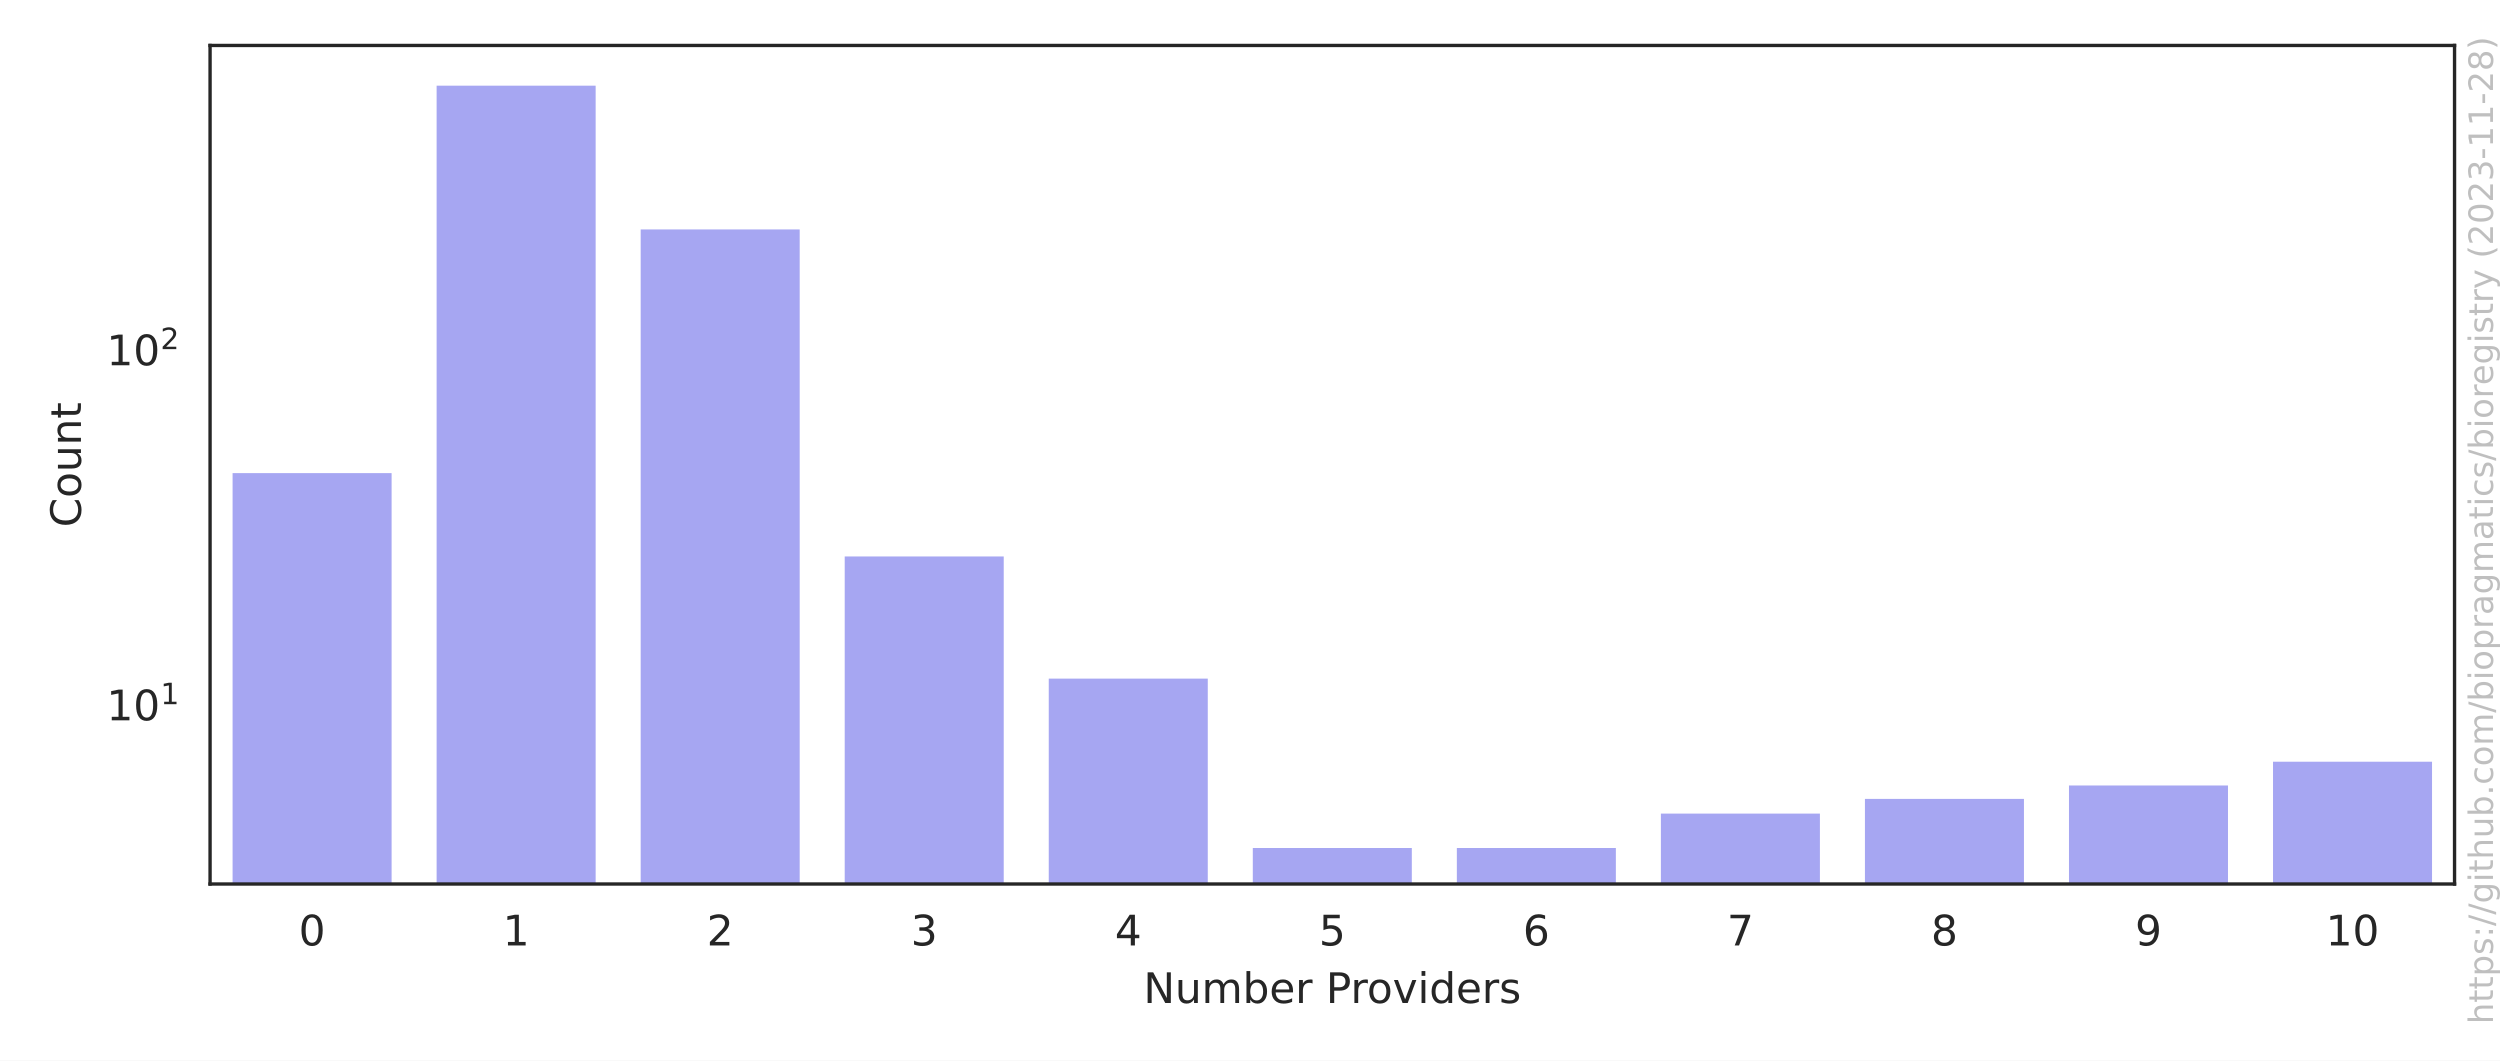
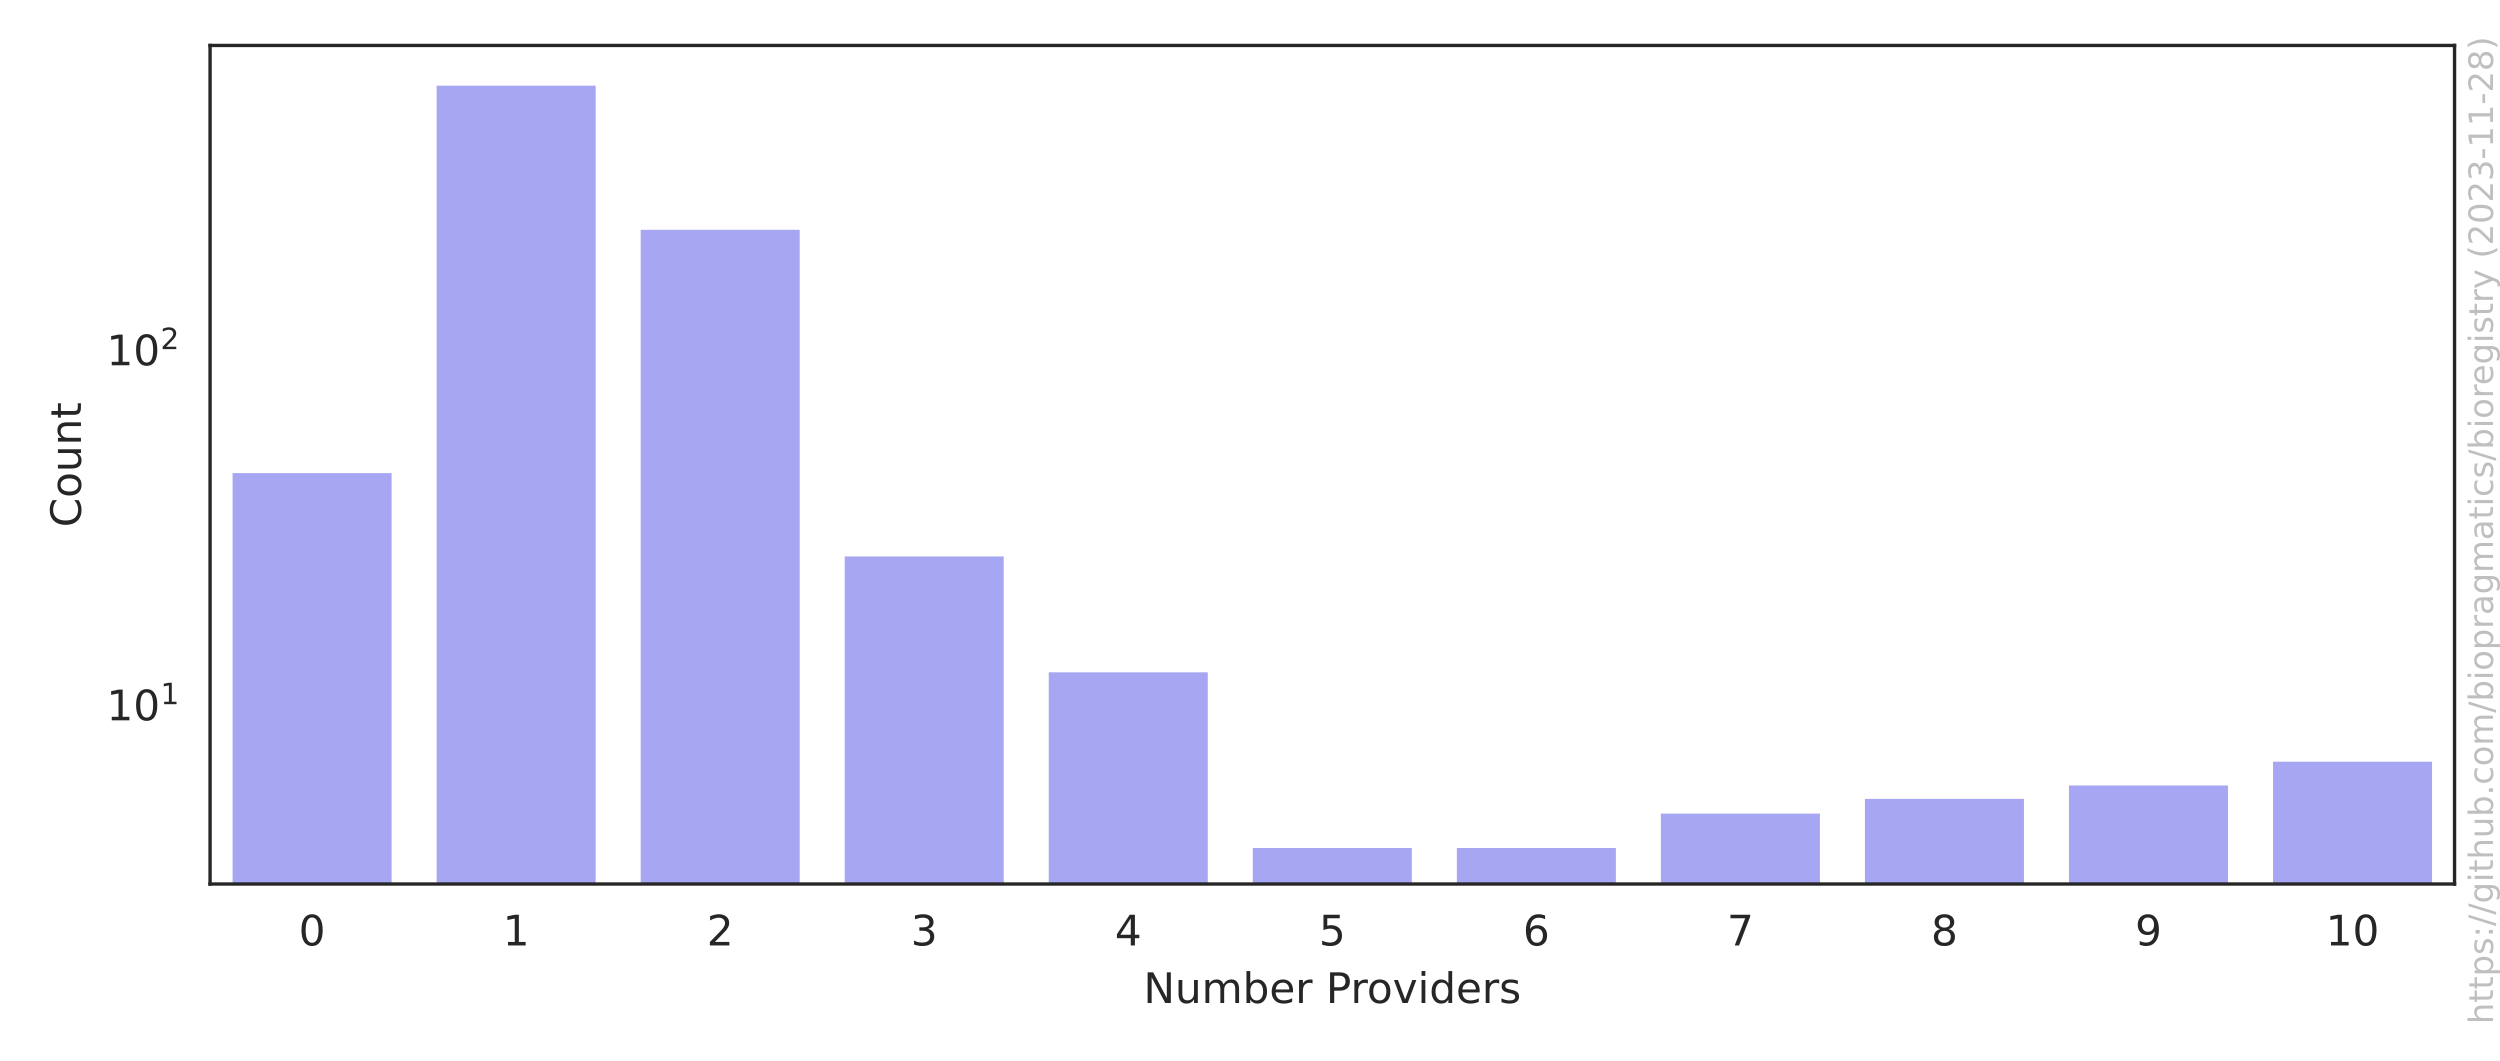
<svg xmlns="http://www.w3.org/2000/svg" xmlns:xlink="http://www.w3.org/1999/xlink" width="594pt" height="252pt" viewBox="0 0 594 252" version="1.1">
  <defs>
    <style type="text/css">*{stroke-linejoin: round; stroke-linecap: butt}</style>
  </defs>
  <g id="figure_1">
    <g id="patch_1">
      <path d="M 0 252  L 594 252  L 594 0  L 0 0  z " style="fill: #ffffff" />
    </g>
    <g id="axes_1">
      <g id="patch_2">
        <path d="M 49.913 210.04  L 583.2 210.04  L 583.2 10.8  L 49.913 10.8  z " style="fill: #ffffff" />
      </g>
      <g id="matplotlib.axis_1">
        <g id="xtick_1">
          <g id="text_1">
            <g style="fill: #262626" transform="translate(70.97177 224.6384) scale(0.1 -0.1)">
              <defs>
                <path id="DejaVuSans-30" d="M 2034 4250  Q 1547 4250 1301 3770  Q 1056 3291 1056 2328  Q 1056 1369 1301 889  Q 1547 409 2034 409  Q 2525 409 2770 889  Q 3016 1369 3016 2328  Q 3016 3291 2770 3770  Q 2525 4250 2034 4250  z M 2034 4750  Q 2819 4750 3233 4129  Q 3647 3509 3647 2328  Q 3647 1150 3233 529  Q 2819 -91 2034 -91  Q 1250 -91 836 529  Q 422 1150 422 2328  Q 422 3509 836 4129  Q 1250 4750 2034 4750  z " transform="scale(0.015625)" />
              </defs>
              <use xlink:href="#DejaVuSans-30" />
            </g>
          </g>
        </g>
        <g id="xtick_2">
          <g id="text_2">
            <g style="fill: #262626" transform="translate(119.4524 224.6384) scale(0.1 -0.1)">
              <defs>
                <path id="DejaVuSans-31" d="M 794 531  L 1825 531  L 1825 4091  L 703 3866  L 703 4441  L 1819 4666  L 2450 4666  L 2450 531  L 3481 531  L 3481 0  L 794 0  L 794 531  z " transform="scale(0.015625)" />
              </defs>
              <use xlink:href="#DejaVuSans-31" />
            </g>
          </g>
        </g>
        <g id="xtick_3">
          <g id="text_3">
            <g style="fill: #262626" transform="translate(167.9331 224.6384) scale(0.1 -0.1)">
              <defs>
                <path id="DejaVuSans-32" d="M 1228 531  L 3431 531  L 3431 0  L 469 0  L 469 531  Q 828 903 1448 1529  Q 2069 2156 2228 2338  Q 2531 2678 2651 2914  Q 2772 3150 2772 3378  Q 2772 3750 2511 3984  Q 2250 4219 1831 4219  Q 1534 4219 1204 4116  Q 875 4013 500 3803  L 500 4441  Q 881 4594 1212 4672  Q 1544 4750 1819 4750  Q 2544 4750 2975 4387  Q 3406 4025 3406 3419  Q 3406 3131 3298 2873  Q 3191 2616 2906 2266  Q 2828 2175 2409 1742  Q 1991 1309 1228 531  z " transform="scale(0.015625)" />
              </defs>
              <use xlink:href="#DejaVuSans-32" />
            </g>
          </g>
        </g>
        <g id="xtick_4">
          <g id="text_4">
            <g style="fill: #262626" transform="translate(216.4138 224.6384) scale(0.1 -0.1)">
              <defs>
                <path id="DejaVuSans-33" d="M 2597 2516  Q 3050 2419 3304 2112  Q 3559 1806 3559 1356  Q 3559 666 3084 287  Q 2609 -91 1734 -91  Q 1441 -91 1130 -33  Q 819 25 488 141  L 488 750  Q 750 597 1062 519  Q 1375 441 1716 441  Q 2309 441 2620 675  Q 2931 909 2931 1356  Q 2931 1769 2642 2001  Q 2353 2234 1838 2234  L 1294 2234  L 1294 2753  L 1863 2753  Q 2328 2753 2575 2939  Q 2822 3125 2822 3475  Q 2822 3834 2567 4026  Q 2313 4219 1838 4219  Q 1578 4219 1281 4162  Q 984 4106 628 3988  L 628 4550  Q 988 4650 1302 4700  Q 1616 4750 1894 4750  Q 2613 4750 3031 4423  Q 3450 4097 3450 3541  Q 3450 3153 3228 2886  Q 3006 2619 2597 2516  z " transform="scale(0.015625)" />
              </defs>
              <use xlink:href="#DejaVuSans-33" />
            </g>
          </g>
        </g>
        <g id="xtick_5">
          <g id="text_5">
            <g style="fill: #262626" transform="translate(264.8944 224.6384) scale(0.1 -0.1)">
              <defs>
                <path id="DejaVuSans-34" d="M 2419 4116  L 825 1625  L 2419 1625  L 2419 4116  z M 2253 4666  L 3047 4666  L 3047 1625  L 3713 1625  L 3713 1100  L 3047 1100  L 3047 0  L 2419 0  L 2419 1100  L 313 1100  L 313 1709  L 2253 4666  z " transform="scale(0.015625)" />
              </defs>
              <use xlink:href="#DejaVuSans-34" />
            </g>
          </g>
        </g>
        <g id="xtick_6">
          <g id="text_6">
            <g style="fill: #262626" transform="translate(313.3751 224.6384) scale(0.1 -0.1)">
              <defs>
                <path id="DejaVuSans-35" d="M 691 4666  L 3169 4666  L 3169 4134  L 1269 4134  L 1269 2991  Q 1406 3038 1543 3061  Q 1681 3084 1819 3084  Q 2600 3084 3056 2656  Q 3513 2228 3513 1497  Q 3513 744 3044 326  Q 2575 -91 1722 -91  Q 1428 -91 1123 -41  Q 819 9 494 109  L 494 744  Q 775 591 1075 516  Q 1375 441 1709 441  Q 2250 441 2565 725  Q 2881 1009 2881 1497  Q 2881 1984 2565 2268  Q 2250 2553 1709 2553  Q 1456 2553 1204 2497  Q 953 2441 691 2322  L 691 4666  z " transform="scale(0.015625)" />
              </defs>
              <use xlink:href="#DejaVuSans-35" />
            </g>
          </g>
        </g>
        <g id="xtick_7">
          <g id="text_7">
            <g style="fill: #262626" transform="translate(361.8558 224.6384) scale(0.1 -0.1)">
              <defs>
                <path id="DejaVuSans-36" d="M 2113 2584  Q 1688 2584 1439 2293  Q 1191 2003 1191 1497  Q 1191 994 1439 701  Q 1688 409 2113 409  Q 2538 409 2786 701  Q 3034 994 3034 1497  Q 3034 2003 2786 2293  Q 2538 2584 2113 2584  z M 3366 4563  L 3366 3988  Q 3128 4100 2886 4159  Q 2644 4219 2406 4219  Q 1781 4219 1451 3797  Q 1122 3375 1075 2522  Q 1259 2794 1537 2939  Q 1816 3084 2150 3084  Q 2853 3084 3261 2657  Q 3669 2231 3669 1497  Q 3669 778 3244 343  Q 2819 -91 2113 -91  Q 1303 -91 875 529  Q 447 1150 447 2328  Q 447 3434 972 4092  Q 1497 4750 2381 4750  Q 2619 4750 2861 4703  Q 3103 4656 3366 4563  z " transform="scale(0.015625)" />
              </defs>
              <use xlink:href="#DejaVuSans-36" />
            </g>
          </g>
        </g>
        <g id="xtick_8">
          <g id="text_8">
            <g style="fill: #262626" transform="translate(410.3364 224.6384) scale(0.1 -0.1)">
              <defs>
                <path id="DejaVuSans-37" d="M 525 4666  L 3525 4666  L 3525 4397  L 1831 0  L 1172 0  L 2766 4134  L 525 4134  L 525 4666  z " transform="scale(0.015625)" />
              </defs>
              <use xlink:href="#DejaVuSans-37" />
            </g>
          </g>
        </g>
        <g id="xtick_9">
          <g id="text_9">
            <g style="fill: #262626" transform="translate(458.8171 224.6384) scale(0.1 -0.1)">
              <defs>
                <path id="DejaVuSans-38" d="M 2034 2216  Q 1584 2216 1326 1975  Q 1069 1734 1069 1313  Q 1069 891 1326 650  Q 1584 409 2034 409  Q 2484 409 2743 651  Q 3003 894 3003 1313  Q 3003 1734 2745 1975  Q 2488 2216 2034 2216  z M 1403 2484  Q 997 2584 770 2862  Q 544 3141 544 3541  Q 544 4100 942 4425  Q 1341 4750 2034 4750  Q 2731 4750 3128 4425  Q 3525 4100 3525 3541  Q 3525 3141 3298 2862  Q 3072 2584 2669 2484  Q 3125 2378 3379 2068  Q 3634 1759 3634 1313  Q 3634 634 3220 271  Q 2806 -91 2034 -91  Q 1263 -91 848 271  Q 434 634 434 1313  Q 434 1759 690 2068  Q 947 2378 1403 2484  z M 1172 3481  Q 1172 3119 1398 2916  Q 1625 2713 2034 2713  Q 2441 2713 2670 2916  Q 2900 3119 2900 3481  Q 2900 3844 2670 4047  Q 2441 4250 2034 4250  Q 1625 4250 1398 4047  Q 1172 3844 1172 3481  z " transform="scale(0.015625)" />
              </defs>
              <use xlink:href="#DejaVuSans-38" />
            </g>
          </g>
        </g>
        <g id="xtick_10">
          <g id="text_10">
            <g style="fill: #262626" transform="translate(507.2978 224.6384) scale(0.1 -0.1)">
              <defs>
                <path id="DejaVuSans-39" d="M 703 97  L 703 672  Q 941 559 1184 500  Q 1428 441 1663 441  Q 2288 441 2617 861  Q 2947 1281 2994 2138  Q 2813 1869 2534 1725  Q 2256 1581 1919 1581  Q 1219 1581 811 2004  Q 403 2428 403 3163  Q 403 3881 828 4315  Q 1253 4750 1959 4750  Q 2769 4750 3195 4129  Q 3622 3509 3622 2328  Q 3622 1225 3098 567  Q 2575 -91 1691 -91  Q 1453 -91 1209 -44  Q 966 3 703 97  z M 1959 2075  Q 2384 2075 2632 2365  Q 2881 2656 2881 3163  Q 2881 3666 2632 3958  Q 2384 4250 1959 4250  Q 1534 4250 1286 3958  Q 1038 3666 1038 3163  Q 1038 2656 1286 2365  Q 1534 2075 1959 2075  z " transform="scale(0.015625)" />
              </defs>
              <use xlink:href="#DejaVuSans-39" />
            </g>
          </g>
        </g>
        <g id="xtick_11">
          <g id="text_11">
            <g style="fill: #262626" transform="translate(552.5972 224.6384) scale(0.1 -0.1)">
              <use xlink:href="#DejaVuSans-31" />
              <use xlink:href="#DejaVuSans-30" x="63.623" />
            </g>
          </g>
        </g>
        <g id="text_12">
          <g style="fill: #262626" transform="translate(271.6923 238.3166) scale(0.1 -0.1)">
            <defs>
              <path id="DejaVuSans-4e" d="M 628 4666  L 1478 4666  L 3547 763  L 3547 4666  L 4159 4666  L 4159 0  L 3309 0  L 1241 3903  L 1241 0  L 628 0  L 628 4666  z " transform="scale(0.015625)" />
              <path id="DejaVuSans-75" d="M 544 1381  L 544 3500  L 1119 3500  L 1119 1403  Q 1119 906 1312 657  Q 1506 409 1894 409  Q 2359 409 2629 706  Q 2900 1003 2900 1516  L 2900 3500  L 3475 3500  L 3475 0  L 2900 0  L 2900 538  Q 2691 219 2414 64  Q 2138 -91 1772 -91  Q 1169 -91 856 284  Q 544 659 544 1381  z M 1991 3584  L 1991 3584  z " transform="scale(0.015625)" />
              <path id="DejaVuSans-6d" d="M 3328 2828  Q 3544 3216 3844 3400  Q 4144 3584 4550 3584  Q 5097 3584 5394 3201  Q 5691 2819 5691 2113  L 5691 0  L 5113 0  L 5113 2094  Q 5113 2597 4934 2840  Q 4756 3084 4391 3084  Q 3944 3084 3684 2787  Q 3425 2491 3425 1978  L 3425 0  L 2847 0  L 2847 2094  Q 2847 2600 2669 2842  Q 2491 3084 2119 3084  Q 1678 3084 1418 2786  Q 1159 2488 1159 1978  L 1159 0  L 581 0  L 581 3500  L 1159 3500  L 1159 2956  Q 1356 3278 1631 3431  Q 1906 3584 2284 3584  Q 2666 3584 2933 3390  Q 3200 3197 3328 2828  z " transform="scale(0.015625)" />
              <path id="DejaVuSans-62" d="M 3116 1747  Q 3116 2381 2855 2742  Q 2594 3103 2138 3103  Q 1681 3103 1420 2742  Q 1159 2381 1159 1747  Q 1159 1113 1420 752  Q 1681 391 2138 391  Q 2594 391 2855 752  Q 3116 1113 3116 1747  z M 1159 2969  Q 1341 3281 1617 3432  Q 1894 3584 2278 3584  Q 2916 3584 3314 3078  Q 3713 2572 3713 1747  Q 3713 922 3314 415  Q 2916 -91 2278 -91  Q 1894 -91 1617 61  Q 1341 213 1159 525  L 1159 0  L 581 0  L 581 4863  L 1159 4863  L 1159 2969  z " transform="scale(0.015625)" />
              <path id="DejaVuSans-65" d="M 3597 1894  L 3597 1613  L 953 1613  Q 991 1019 1311 708  Q 1631 397 2203 397  Q 2534 397 2845 478  Q 3156 559 3463 722  L 3463 178  Q 3153 47 2828 -22  Q 2503 -91 2169 -91  Q 1331 -91 842 396  Q 353 884 353 1716  Q 353 2575 817 3079  Q 1281 3584 2069 3584  Q 2775 3584 3186 3129  Q 3597 2675 3597 1894  z M 3022 2063  Q 3016 2534 2758 2815  Q 2500 3097 2075 3097  Q 1594 3097 1305 2825  Q 1016 2553 972 2059  L 3022 2063  z " transform="scale(0.015625)" />
              <path id="DejaVuSans-72" d="M 2631 2963  Q 2534 3019 2420 3045  Q 2306 3072 2169 3072  Q 1681 3072 1420 2755  Q 1159 2438 1159 1844  L 1159 0  L 581 0  L 581 3500  L 1159 3500  L 1159 2956  Q 1341 3275 1631 3429  Q 1922 3584 2338 3584  Q 2397 3584 2469 3576  Q 2541 3569 2628 3553  L 2631 2963  z " transform="scale(0.015625)" />
              <path id="DejaVuSans-20" transform="scale(0.015625)" />
              <path id="DejaVuSans-50" d="M 1259 4147  L 1259 2394  L 2053 2394  Q 2494 2394 2734 2622  Q 2975 2850 2975 3272  Q 2975 3691 2734 3919  Q 2494 4147 2053 4147  L 1259 4147  z M 628 4666  L 2053 4666  Q 2838 4666 3239 4311  Q 3641 3956 3641 3272  Q 3641 2581 3239 2228  Q 2838 1875 2053 1875  L 1259 1875  L 1259 0  L 628 0  L 628 4666  z " transform="scale(0.015625)" />
              <path id="DejaVuSans-6f" d="M 1959 3097  Q 1497 3097 1228 2736  Q 959 2375 959 1747  Q 959 1119 1226 758  Q 1494 397 1959 397  Q 2419 397 2687 759  Q 2956 1122 2956 1747  Q 2956 2369 2687 2733  Q 2419 3097 1959 3097  z M 1959 3584  Q 2709 3584 3137 3096  Q 3566 2609 3566 1747  Q 3566 888 3137 398  Q 2709 -91 1959 -91  Q 1206 -91 779 398  Q 353 888 353 1747  Q 353 2609 779 3096  Q 1206 3584 1959 3584  z " transform="scale(0.015625)" />
              <path id="DejaVuSans-76" d="M 191 3500  L 800 3500  L 1894 563  L 2988 3500  L 3597 3500  L 2284 0  L 1503 0  L 191 3500  z " transform="scale(0.015625)" />
              <path id="DejaVuSans-69" d="M 603 3500  L 1178 3500  L 1178 0  L 603 0  L 603 3500  z M 603 4863  L 1178 4863  L 1178 4134  L 603 4134  L 603 4863  z " transform="scale(0.015625)" />
              <path id="DejaVuSans-64" d="M 2906 2969  L 2906 4863  L 3481 4863  L 3481 0  L 2906 0  L 2906 525  Q 2725 213 2448 61  Q 2172 -91 1784 -91  Q 1150 -91 751 415  Q 353 922 353 1747  Q 353 2572 751 3078  Q 1150 3584 1784 3584  Q 2172 3584 2448 3432  Q 2725 3281 2906 2969  z M 947 1747  Q 947 1113 1208 752  Q 1469 391 1925 391  Q 2381 391 2643 752  Q 2906 1113 2906 1747  Q 2906 2381 2643 2742  Q 2381 3103 1925 3103  Q 1469 3103 1208 2742  Q 947 2381 947 1747  z " transform="scale(0.015625)" />
              <path id="DejaVuSans-73" d="M 2834 3397  L 2834 2853  Q 2591 2978 2328 3040  Q 2066 3103 1784 3103  Q 1356 3103 1142 2972  Q 928 2841 928 2578  Q 928 2378 1081 2264  Q 1234 2150 1697 2047  L 1894 2003  Q 2506 1872 2764 1633  Q 3022 1394 3022 966  Q 3022 478 2636 193  Q 2250 -91 1575 -91  Q 1294 -91 989 -36  Q 684 19 347 128  L 347 722  Q 666 556 975 473  Q 1284 391 1588 391  Q 1994 391 2212 530  Q 2431 669 2431 922  Q 2431 1156 2273 1281  Q 2116 1406 1581 1522  L 1381 1569  Q 847 1681 609 1914  Q 372 2147 372 2553  Q 372 3047 722 3315  Q 1072 3584 1716 3584  Q 2034 3584 2315 3537  Q 2597 3491 2834 3397  z " transform="scale(0.015625)" />
            </defs>
            <use xlink:href="#DejaVuSans-4e" />
            <use xlink:href="#DejaVuSans-75" x="74.805" />
            <use xlink:href="#DejaVuSans-6d" x="138.184" />
            <use xlink:href="#DejaVuSans-62" x="235.596" />
            <use xlink:href="#DejaVuSans-65" x="299.072" />
            <use xlink:href="#DejaVuSans-72" x="360.596" />
            <use xlink:href="#DejaVuSans-20" x="401.709" />
            <use xlink:href="#DejaVuSans-50" x="433.496" />
            <use xlink:href="#DejaVuSans-72" x="492.049" />
            <use xlink:href="#DejaVuSans-6f" x="530.912" />
            <use xlink:href="#DejaVuSans-76" x="592.094" />
            <use xlink:href="#DejaVuSans-69" x="651.273" />
            <use xlink:href="#DejaVuSans-64" x="679.057" />
            <use xlink:href="#DejaVuSans-65" x="742.533" />
            <use xlink:href="#DejaVuSans-72" x="804.057" />
            <use xlink:href="#DejaVuSans-73" x="845.17" />
          </g>
        </g>
      </g>
      <g id="matplotlib.axis_2">
        <g id="ytick_1">
          <g id="text_13">
            <g style="fill: #262626" transform="translate(25.31268 171.216) scale(0.1 -0.1)">
              <use xlink:href="#DejaVuSans-31" transform="translate(0 0.684375)" />
              <use xlink:href="#DejaVuSans-30" transform="translate(63.62305 0.684375)" />
              <use xlink:href="#DejaVuSans-31" transform="translate(128.2031 38.96563) scale(0.7)" />
            </g>
          </g>
        </g>
        <g id="ytick_2">
          <g id="text_14">
            <g style="fill: #262626" transform="translate(25.31268 86.86441) scale(0.1 -0.1)">
              <use xlink:href="#DejaVuSans-31" transform="translate(0 0.765625)" />
              <use xlink:href="#DejaVuSans-30" transform="translate(63.62305 0.765625)" />
              <use xlink:href="#DejaVuSans-32" transform="translate(128.2031 39.04688) scale(0.7)" />
            </g>
          </g>
        </g>
        <g id="ytick_3" />
        <g id="ytick_4" />
        <g id="ytick_5" />
        <g id="ytick_6" />
        <g id="ytick_7" />
        <g id="ytick_8" />
        <g id="ytick_9" />
        <g id="ytick_10" />
        <g id="ytick_11" />
        <g id="ytick_12" />
        <g id="ytick_13" />
        <g id="ytick_14" />
        <g id="ytick_15" />
        <g id="ytick_16" />
        <g id="ytick_17" />
        <g id="ytick_18" />
        <g id="ytick_19" />
        <g id="ytick_20" />
        <g id="ytick_21" />
        <g id="ytick_22" />
        <g id="text_15">
          <g style="fill: #262626" transform="translate(19.233 125.2684) rotate(-90) scale(0.1 -0.1)">
            <defs>
              <path id="DejaVuSans-43" d="M 4122 4306  L 4122 3641  Q 3803 3938 3442 4084  Q 3081 4231 2675 4231  Q 1875 4231 1450 3742  Q 1025 3253 1025 2328  Q 1025 1406 1450 917  Q 1875 428 2675 428  Q 3081 428 3442 575  Q 3803 722 4122 1019  L 4122 359  Q 3791 134 3420 21  Q 3050 -91 2638 -91  Q 1578 -91 968 557  Q 359 1206 359 2328  Q 359 3453 968 4101  Q 1578 4750 2638 4750  Q 3056 4750 3426 4639  Q 3797 4528 4122 4306  z " transform="scale(0.015625)" />
              <path id="DejaVuSans-6e" d="M 3513 2113  L 3513 0  L 2938 0  L 2938 2094  Q 2938 2591 2744 2837  Q 2550 3084 2163 3084  Q 1697 3084 1428 2787  Q 1159 2491 1159 1978  L 1159 0  L 581 0  L 581 3500  L 1159 3500  L 1159 2956  Q 1366 3272 1645 3428  Q 1925 3584 2291 3584  Q 2894 3584 3203 3211  Q 3513 2838 3513 2113  z " transform="scale(0.015625)" />
              <path id="DejaVuSans-74" d="M 1172 4494  L 1172 3500  L 2356 3500  L 2356 3053  L 1172 3053  L 1172 1153  Q 1172 725 1289 603  Q 1406 481 1766 481  L 2356 481  L 2356 0  L 1766 0  Q 1100 0 847 248  Q 594 497 594 1153  L 594 3053  L 172 3053  L 172 3500  L 594 3500  L 594 4494  L 1172 4494  z " transform="scale(0.015625)" />
            </defs>
            <use xlink:href="#DejaVuSans-43" />
            <use xlink:href="#DejaVuSans-6f" x="69.824" />
            <use xlink:href="#DejaVuSans-75" x="131.006" />
            <use xlink:href="#DejaVuSans-6e" x="194.385" />
            <use xlink:href="#DejaVuSans-74" x="257.764" />
          </g>
        </g>
      </g>
      <g id="patch_3">
        <path d="M 54.761 84603.343  L 93.545 84603.343  L 93.545 111.912  L 54.761 111.912  z " clip-path="url(#p84426c0476)" style="fill: #2020df; opacity: 0.4; stroke: #ffffff; stroke-linejoin: miter" />
      </g>
      <g id="patch_4">
        <path d="M 103.241 84603.343  L 142.026 84603.343  L 142.026 19.856  L 103.241 19.856  z " clip-path="url(#p84426c0476)" style="fill: #2020df; opacity: 0.4; stroke: #ffffff; stroke-linejoin: miter" />
      </g>
      <g id="patch_5">
-         <path d="M 151.722 84603.343  L 190.507 84603.343  L 190.507 54.015  L 151.722 54.015  z " clip-path="url(#p84426c0476)" style="fill: #2020df; opacity: 0.4; stroke: #ffffff; stroke-linejoin: miter" />
+         <path d="M 151.722 84603.343  L 190.507 84603.343  L 190.507 54.098  L 151.722 54.098  z " clip-path="url(#p84426c0476)" style="fill: #2020df; opacity: 0.4; stroke: #ffffff; stroke-linejoin: miter" />
      </g>
      <g id="patch_6">
        <path d="M 200.203 84603.343  L 238.987 84603.343  L 238.987 131.715  L 200.203 131.715  z " clip-path="url(#p84426c0476)" style="fill: #2020df; opacity: 0.4; stroke: #ffffff; stroke-linejoin: miter" />
      </g>
      <g id="patch_7">
-         <path d="M 248.683 84603.343  L 287.468 84603.343  L 287.468 160.738  L 248.683 160.738  z " clip-path="url(#p84426c0476)" style="fill: #2020df; opacity: 0.4; stroke: #ffffff; stroke-linejoin: miter" />
+         <path d="M 248.683 84603.343  L 287.468 84603.343  L 287.468 159.242  L 248.683 159.242  z " clip-path="url(#p84426c0476)" style="fill: #2020df; opacity: 0.4; stroke: #ffffff; stroke-linejoin: miter" />
      </g>
      <g id="patch_8">
        <path d="M 297.164 84603.343  L 335.949 84603.343  L 335.949 200.984  L 297.164 200.984  z " clip-path="url(#p84426c0476)" style="fill: #2020df; opacity: 0.4; stroke: #ffffff; stroke-linejoin: miter" />
      </g>
      <g id="patch_9">
        <path d="M 345.645 84603.343  L 384.429 84603.343  L 384.429 200.984  L 345.645 200.984  z " clip-path="url(#p84426c0476)" style="fill: #2020df; opacity: 0.4; stroke: #ffffff; stroke-linejoin: miter" />
      </g>
      <g id="patch_10">
        <path d="M 394.125 84603.343  L 432.91 84603.343  L 432.91 192.809  L 394.125 192.809  z " clip-path="url(#p84426c0476)" style="fill: #2020df; opacity: 0.4; stroke: #ffffff; stroke-linejoin: miter" />
      </g>
      <g id="patch_11">
        <path d="M 442.606 84603.343  L 481.391 84603.343  L 481.391 189.318  L 442.606 189.318  z " clip-path="url(#p84426c0476)" style="fill: #2020df; opacity: 0.4; stroke: #ffffff; stroke-linejoin: miter" />
      </g>
      <g id="patch_12">
        <path d="M 491.087 84603.343  L 529.871 84603.343  L 529.871 186.13  L 491.087 186.13  z " clip-path="url(#p84426c0476)" style="fill: #2020df; opacity: 0.4; stroke: #ffffff; stroke-linejoin: miter" />
      </g>
      <g id="patch_13">
        <path d="M 539.567 84603.343  L 578.352 84603.343  L 578.352 180.483  L 539.567 180.483  z " clip-path="url(#p84426c0476)" style="fill: #2020df; opacity: 0.4; stroke: #ffffff; stroke-linejoin: miter" />
      </g>
      <g id="patch_14">
        <path d="M 49.913 210.04  L 49.913 10.8  " style="fill: none; stroke: #262626; stroke-width: 0.8; stroke-linejoin: miter; stroke-linecap: square" />
      </g>
      <g id="patch_15">
        <path d="M 583.2 210.04  L 583.2 10.8  " style="fill: none; stroke: #262626; stroke-width: 0.8; stroke-linejoin: miter; stroke-linecap: square" />
      </g>
      <g id="patch_16">
        <path d="M 49.913 210.04  L 583.2 210.04  " style="fill: none; stroke: #262626; stroke-width: 0.8; stroke-linejoin: miter; stroke-linecap: square" />
      </g>
      <g id="patch_17">
        <path d="M 49.913 10.8  L 583.2 10.8  " style="fill: none; stroke: #262626; stroke-width: 0.8; stroke-linejoin: miter; stroke-linecap: square" />
      </g>
    </g>
    <g id="text_16">
      <g style="fill: #808080; opacity: 0.5" transform="translate(592.3362 243.3237) rotate(-90) scale(0.08 -0.08)">
        <defs>
          <path id="DejaVuSans-68" d="M 3513 2113  L 3513 0  L 2938 0  L 2938 2094  Q 2938 2591 2744 2837  Q 2550 3084 2163 3084  Q 1697 3084 1428 2787  Q 1159 2491 1159 1978  L 1159 0  L 581 0  L 581 4863  L 1159 4863  L 1159 2956  Q 1366 3272 1645 3428  Q 1925 3584 2291 3584  Q 2894 3584 3203 3211  Q 3513 2838 3513 2113  z " transform="scale(0.015625)" />
          <path id="DejaVuSans-70" d="M 1159 525  L 1159 -1331  L 581 -1331  L 581 3500  L 1159 3500  L 1159 2969  Q 1341 3281 1617 3432  Q 1894 3584 2278 3584  Q 2916 3584 3314 3078  Q 3713 2572 3713 1747  Q 3713 922 3314 415  Q 2916 -91 2278 -91  Q 1894 -91 1617 61  Q 1341 213 1159 525  z M 3116 1747  Q 3116 2381 2855 2742  Q 2594 3103 2138 3103  Q 1681 3103 1420 2742  Q 1159 2381 1159 1747  Q 1159 1113 1420 752  Q 1681 391 2138 391  Q 2594 391 2855 752  Q 3116 1113 3116 1747  z " transform="scale(0.015625)" />
          <path id="DejaVuSans-3a" d="M 750 794  L 1409 794  L 1409 0  L 750 0  L 750 794  z M 750 3309  L 1409 3309  L 1409 2516  L 750 2516  L 750 3309  z " transform="scale(0.015625)" />
          <path id="DejaVuSans-2f" d="M 1625 4666  L 2156 4666  L 531 -594  L 0 -594  L 1625 4666  z " transform="scale(0.015625)" />
          <path id="DejaVuSans-67" d="M 2906 1791  Q 2906 2416 2648 2759  Q 2391 3103 1925 3103  Q 1463 3103 1205 2759  Q 947 2416 947 1791  Q 947 1169 1205 825  Q 1463 481 1925 481  Q 2391 481 2648 825  Q 2906 1169 2906 1791  z M 3481 434  Q 3481 -459 3084 -895  Q 2688 -1331 1869 -1331  Q 1566 -1331 1297 -1286  Q 1028 -1241 775 -1147  L 775 -588  Q 1028 -725 1275 -790  Q 1522 -856 1778 -856  Q 2344 -856 2625 -561  Q 2906 -266 2906 331  L 2906 616  Q 2728 306 2450 153  Q 2172 0 1784 0  Q 1141 0 747 490  Q 353 981 353 1791  Q 353 2603 747 3093  Q 1141 3584 1784 3584  Q 2172 3584 2450 3431  Q 2728 3278 2906 2969  L 2906 3500  L 3481 3500  L 3481 434  z " transform="scale(0.015625)" />
          <path id="DejaVuSans-2e" d="M 684 794  L 1344 794  L 1344 0  L 684 0  L 684 794  z " transform="scale(0.015625)" />
          <path id="DejaVuSans-63" d="M 3122 3366  L 3122 2828  Q 2878 2963 2633 3030  Q 2388 3097 2138 3097  Q 1578 3097 1268 2742  Q 959 2388 959 1747  Q 959 1106 1268 751  Q 1578 397 2138 397  Q 2388 397 2633 464  Q 2878 531 3122 666  L 3122 134  Q 2881 22 2623 -34  Q 2366 -91 2075 -91  Q 1284 -91 818 406  Q 353 903 353 1747  Q 353 2603 823 3093  Q 1294 3584 2113 3584  Q 2378 3584 2631 3529  Q 2884 3475 3122 3366  z " transform="scale(0.015625)" />
          <path id="DejaVuSans-61" d="M 2194 1759  Q 1497 1759 1228 1600  Q 959 1441 959 1056  Q 959 750 1161 570  Q 1363 391 1709 391  Q 2188 391 2477 730  Q 2766 1069 2766 1631  L 2766 1759  L 2194 1759  z M 3341 1997  L 3341 0  L 2766 0  L 2766 531  Q 2569 213 2275 61  Q 1981 -91 1556 -91  Q 1019 -91 701 211  Q 384 513 384 1019  Q 384 1609 779 1909  Q 1175 2209 1959 2209  L 2766 2209  L 2766 2266  Q 2766 2663 2505 2880  Q 2244 3097 1772 3097  Q 1472 3097 1187 3025  Q 903 2953 641 2809  L 641 3341  Q 956 3463 1253 3523  Q 1550 3584 1831 3584  Q 2591 3584 2966 3190  Q 3341 2797 3341 1997  z " transform="scale(0.015625)" />
          <path id="DejaVuSans-79" d="M 2059 -325  Q 1816 -950 1584 -1140  Q 1353 -1331 966 -1331  L 506 -1331  L 506 -850  L 844 -850  Q 1081 -850 1212 -737  Q 1344 -625 1503 -206  L 1606 56  L 191 3500  L 800 3500  L 1894 763  L 2988 3500  L 3597 3500  L 2059 -325  z " transform="scale(0.015625)" />
          <path id="DejaVuSans-28" d="M 1984 4856  Q 1566 4138 1362 3434  Q 1159 2731 1159 2009  Q 1159 1288 1364 580  Q 1569 -128 1984 -844  L 1484 -844  Q 1016 -109 783 600  Q 550 1309 550 2009  Q 550 2706 781 3412  Q 1013 4119 1484 4856  L 1984 4856  z " transform="scale(0.015625)" />
          <path id="DejaVuSans-2d" d="M 313 2009  L 1997 2009  L 1997 1497  L 313 1497  L 313 2009  z " transform="scale(0.015625)" />
          <path id="DejaVuSans-29" d="M 513 4856  L 1013 4856  Q 1481 4119 1714 3412  Q 1947 2706 1947 2009  Q 1947 1309 1714 600  Q 1481 -109 1013 -844  L 513 -844  Q 928 -128 1133 580  Q 1338 1288 1338 2009  Q 1338 2731 1133 3434  Q 928 4138 513 4856  z " transform="scale(0.015625)" />
        </defs>
        <use xlink:href="#DejaVuSans-68" />
        <use xlink:href="#DejaVuSans-74" x="63.379" />
        <use xlink:href="#DejaVuSans-74" x="102.588" />
        <use xlink:href="#DejaVuSans-70" x="141.797" />
        <use xlink:href="#DejaVuSans-73" x="205.273" />
        <use xlink:href="#DejaVuSans-3a" x="257.373" />
        <use xlink:href="#DejaVuSans-2f" x="291.064" />
        <use xlink:href="#DejaVuSans-2f" x="324.756" />
        <use xlink:href="#DejaVuSans-67" x="358.447" />
        <use xlink:href="#DejaVuSans-69" x="421.924" />
        <use xlink:href="#DejaVuSans-74" x="449.707" />
        <use xlink:href="#DejaVuSans-68" x="488.916" />
        <use xlink:href="#DejaVuSans-75" x="552.295" />
        <use xlink:href="#DejaVuSans-62" x="615.674" />
        <use xlink:href="#DejaVuSans-2e" x="679.15" />
        <use xlink:href="#DejaVuSans-63" x="710.938" />
        <use xlink:href="#DejaVuSans-6f" x="765.918" />
        <use xlink:href="#DejaVuSans-6d" x="827.1" />
        <use xlink:href="#DejaVuSans-2f" x="924.512" />
        <use xlink:href="#DejaVuSans-62" x="958.203" />
        <use xlink:href="#DejaVuSans-69" x="1021.68" />
        <use xlink:href="#DejaVuSans-6f" x="1049.463" />
        <use xlink:href="#DejaVuSans-70" x="1110.645" />
        <use xlink:href="#DejaVuSans-72" x="1174.121" />
        <use xlink:href="#DejaVuSans-61" x="1215.234" />
        <use xlink:href="#DejaVuSans-67" x="1276.514" />
        <use xlink:href="#DejaVuSans-6d" x="1339.99" />
        <use xlink:href="#DejaVuSans-61" x="1437.402" />
        <use xlink:href="#DejaVuSans-74" x="1498.682" />
        <use xlink:href="#DejaVuSans-69" x="1537.891" />
        <use xlink:href="#DejaVuSans-63" x="1565.674" />
        <use xlink:href="#DejaVuSans-73" x="1620.654" />
        <use xlink:href="#DejaVuSans-2f" x="1672.754" />
        <use xlink:href="#DejaVuSans-62" x="1706.445" />
        <use xlink:href="#DejaVuSans-69" x="1769.922" />
        <use xlink:href="#DejaVuSans-6f" x="1797.705" />
        <use xlink:href="#DejaVuSans-72" x="1858.887" />
        <use xlink:href="#DejaVuSans-65" x="1897.75" />
        <use xlink:href="#DejaVuSans-67" x="1959.273" />
        <use xlink:href="#DejaVuSans-69" x="2022.75" />
        <use xlink:href="#DejaVuSans-73" x="2050.533" />
        <use xlink:href="#DejaVuSans-74" x="2102.633" />
        <use xlink:href="#DejaVuSans-72" x="2141.842" />
        <use xlink:href="#DejaVuSans-79" x="2182.955" />
        <use xlink:href="#DejaVuSans-20" x="2242.135" />
        <use xlink:href="#DejaVuSans-28" x="2273.922" />
        <use xlink:href="#DejaVuSans-32" x="2312.936" />
        <use xlink:href="#DejaVuSans-30" x="2376.559" />
        <use xlink:href="#DejaVuSans-32" x="2440.182" />
        <use xlink:href="#DejaVuSans-33" x="2503.805" />
        <use xlink:href="#DejaVuSans-2d" x="2567.428" />
        <use xlink:href="#DejaVuSans-31" x="2603.512" />
        <use xlink:href="#DejaVuSans-31" x="2667.135" />
        <use xlink:href="#DejaVuSans-2d" x="2730.758" />
        <use xlink:href="#DejaVuSans-32" x="2766.842" />
        <use xlink:href="#DejaVuSans-38" x="2830.465" />
        <use xlink:href="#DejaVuSans-29" x="2894.088" />
      </g>
    </g>
  </g>
  <defs>
    <clipPath id="p84426c0476">
      <rect x="49.913" y="10.8" width="533.287" height="199.24" />
    </clipPath>
  </defs>
</svg>
